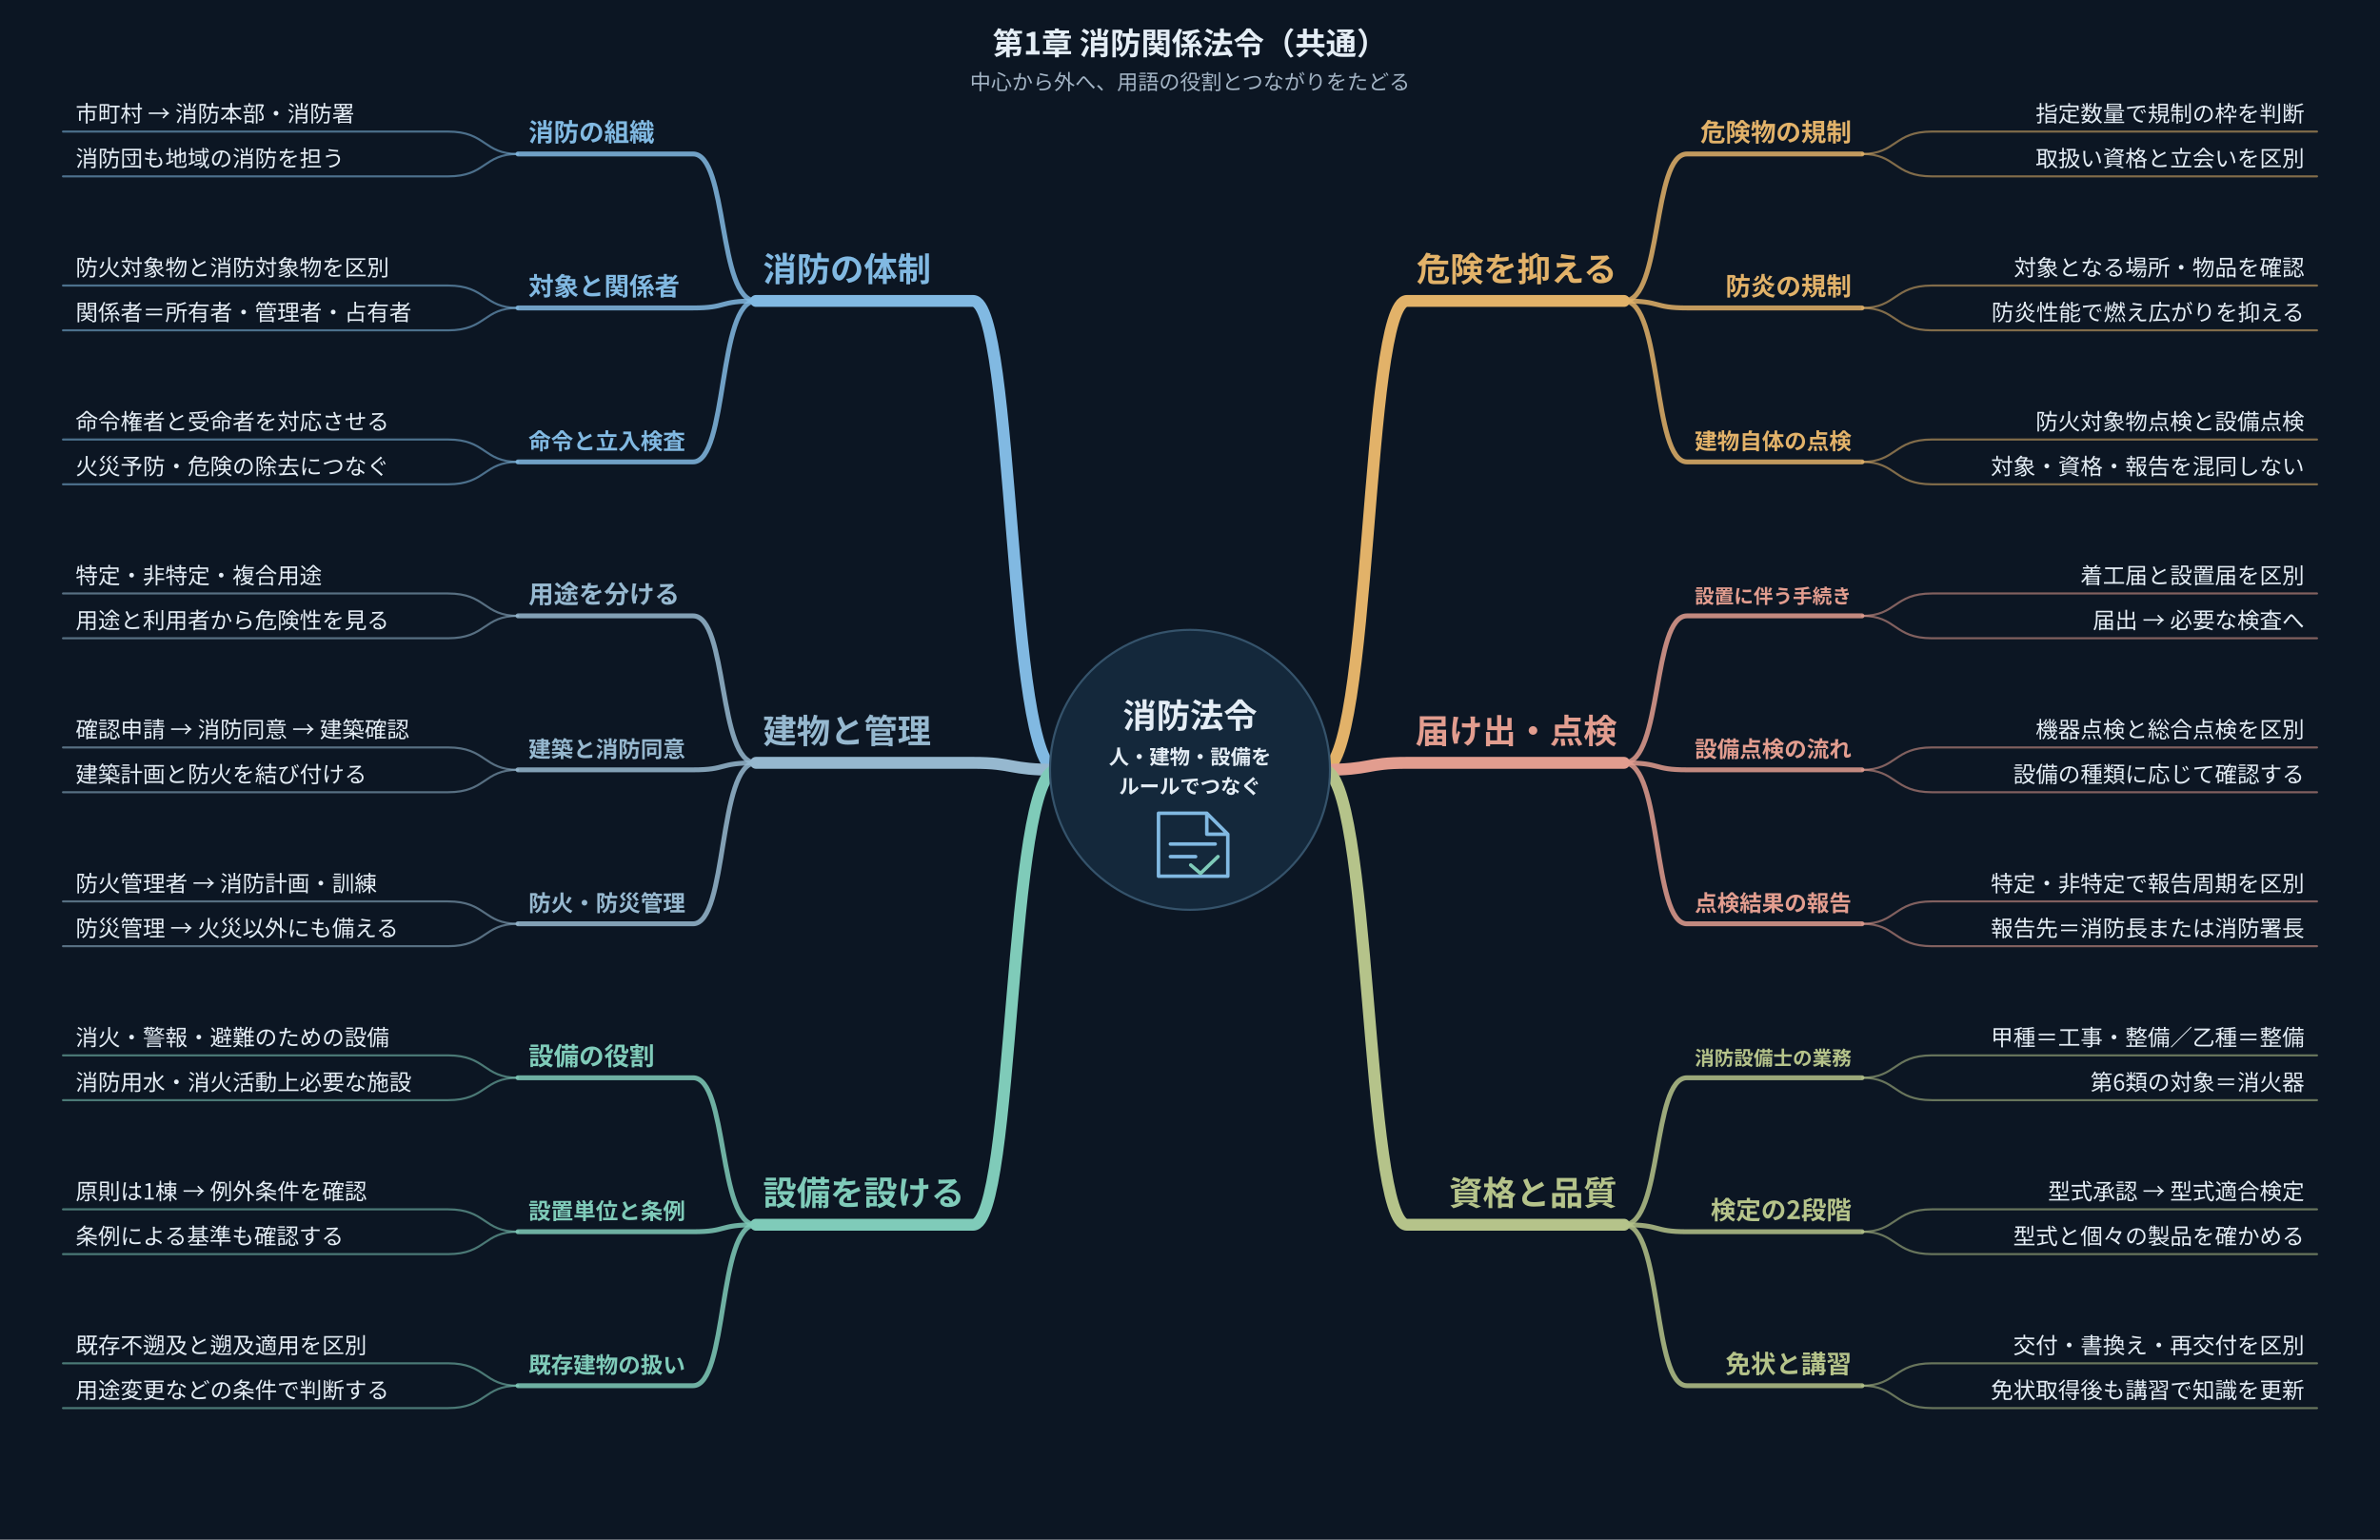
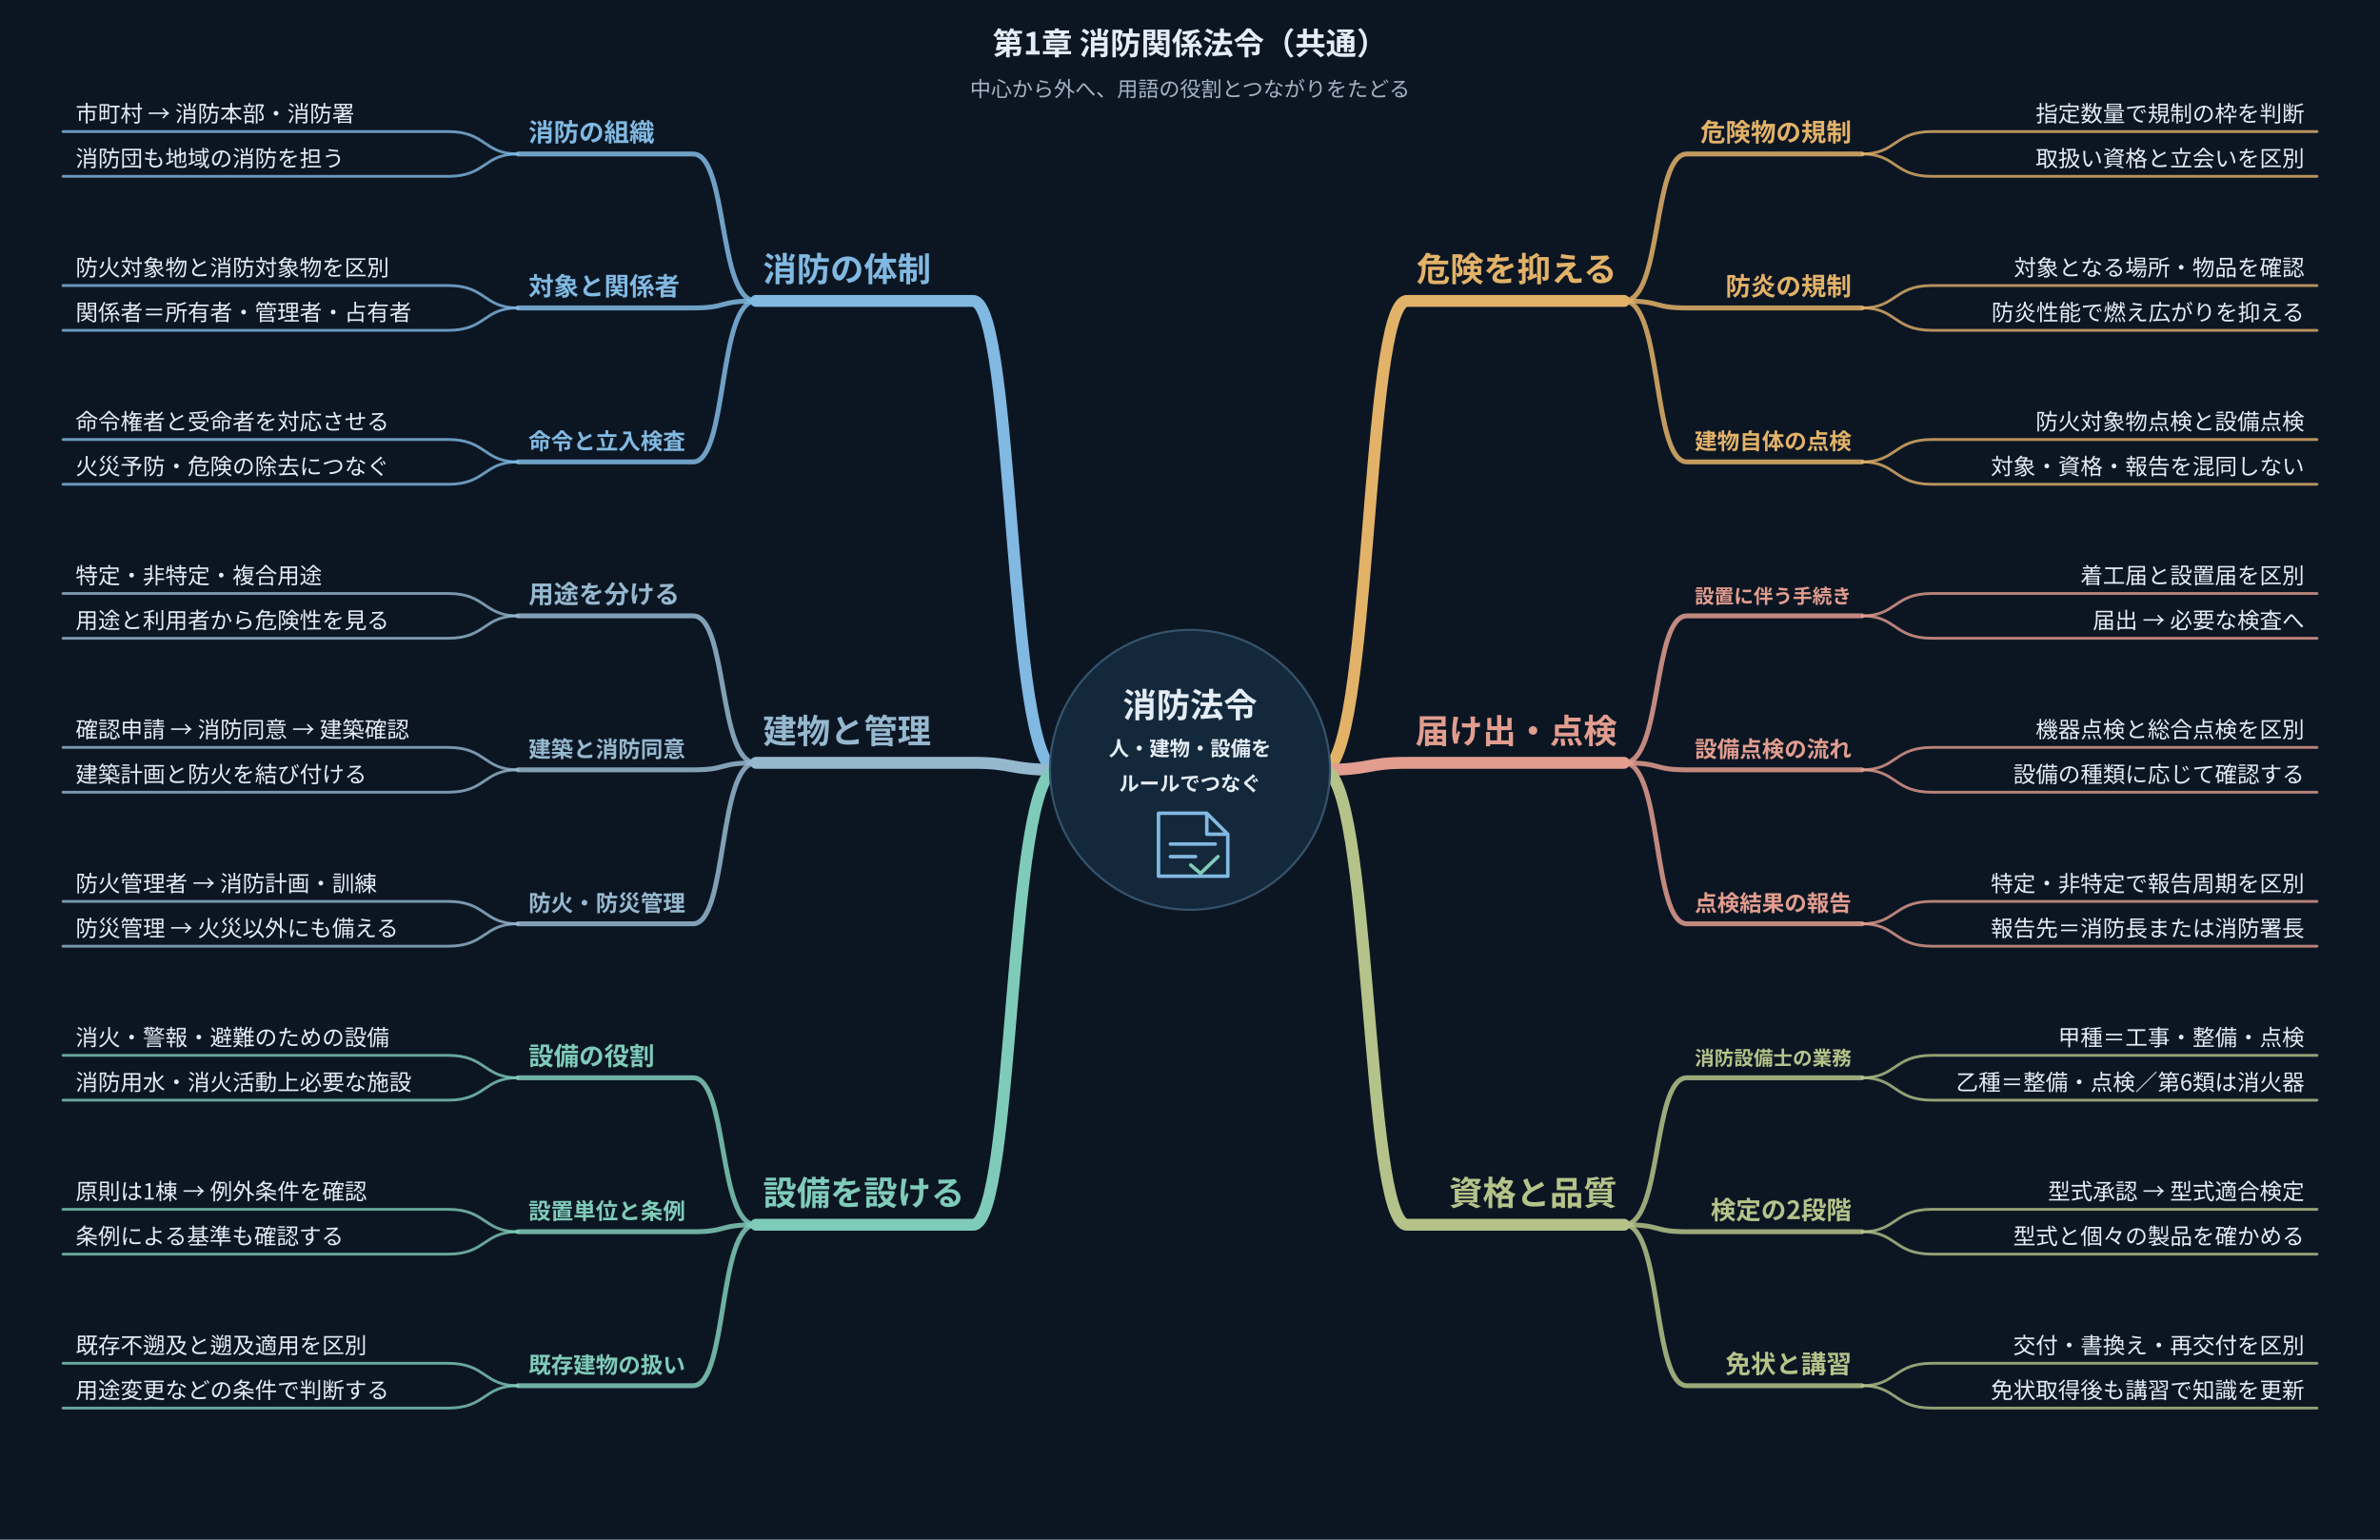
<svg xmlns="http://www.w3.org/2000/svg" width="3400" height="2200" viewBox="0 0 3400 2200" role="img" aria-labelledby="title desc">
  <rect width="3400" height="2200" fill="#0C1623" />
  <g font-family="Meiryo, Noto Sans CJK JP, sans-serif" fill="#E4EDF5" stroke-linecap="round" stroke-linejoin="round">
    <text x="1700" y="78" text-anchor="middle" font-size="44" font-weight="700" fill="#E4EDF5">第1章  消防関係法令（共通）</text>
-     <text x="1700" y="128" text-anchor="middle" font-size="30" font-weight="500" fill="#A3B4C5">中心から外へ、用語の役割とつながりをたどる</text>
+     <text x="1700" y="138" text-anchor="middle" font-size="30" font-weight="500" fill="#A3B4C5">中心から外へ、用語の役割とつながりをたどる</text>
    <path d="M 1510 1100 C 1440 1100 1450 430 1390 430 L 1080 430" fill="none" stroke="#81B9E2" stroke-width="17" opacity="1" />
    <text x="1090" y="402" text-anchor="start" font-size="48" font-weight="700" fill="#81B9E2">消防の体制</text>
    <path d="M 1080 430 C 1025 430 1040 220 990 220 L 740 220" fill="none" stroke="#81B9E2" stroke-width="7" opacity="0.85" />
    <text x="755" y="202" text-anchor="start" font-size="36" font-weight="700" fill="#81B9E2">消防の組織</text>
-     <path d="M 740 220 C 690 220 695 188.0 640 188.0 L 90 188.0" fill="none" stroke="#81B9E2" stroke-width="3" opacity="0.55" />
+     <path d="M 740 220 C 690 220 695 188.0 640 188.0 L 90 188.0" fill="none" stroke="#81B9E2" stroke-width="4" opacity="0.8" />
    <text x="108" y="174.0" text-anchor="start" font-size="32" font-weight="500" fill="#E4EDF5">市町村 → 消防本部・消防署</text>
-     <path d="M 740 220 C 690 220 695 252.0 640 252.0 L 90 252.0" fill="none" stroke="#81B9E2" stroke-width="3" opacity="0.55" />
+     <path d="M 740 220 C 690 220 695 252.0 640 252.0 L 90 252.0" fill="none" stroke="#81B9E2" stroke-width="4" opacity="0.8" />
    <text x="108" y="238.0" text-anchor="start" font-size="32" font-weight="500" fill="#E4EDF5">消防団も地域の消防を担う</text>
    <path d="M 1080 430 C 1025 430 1040 440 990 440 L 740 440" fill="none" stroke="#81B9E2" stroke-width="7" opacity="0.85" />
    <text x="755" y="422" text-anchor="start" font-size="36" font-weight="700" fill="#81B9E2">対象と関係者</text>
-     <path d="M 740 440 C 690 440 695 408.0 640 408.0 L 90 408.0" fill="none" stroke="#81B9E2" stroke-width="3" opacity="0.55" />
+     <path d="M 740 440 C 690 440 695 408.0 640 408.0 L 90 408.0" fill="none" stroke="#81B9E2" stroke-width="4" opacity="0.8" />
    <text x="108" y="394.0" text-anchor="start" font-size="32" font-weight="500" fill="#E4EDF5">防火対象物と消防対象物を区別</text>
-     <path d="M 740 440 C 690 440 695 472.0 640 472.0 L 90 472.0" fill="none" stroke="#81B9E2" stroke-width="3" opacity="0.55" />
+     <path d="M 740 440 C 690 440 695 472.0 640 472.0 L 90 472.0" fill="none" stroke="#81B9E2" stroke-width="4" opacity="0.8" />
    <text x="108" y="458.0" text-anchor="start" font-size="32" font-weight="500" fill="#E4EDF5">関係者＝所有者・管理者・占有者</text>
    <path d="M 1080 430 C 1025 430 1040 660 990 660 L 740 660" fill="none" stroke="#81B9E2" stroke-width="7" opacity="0.85" />
    <text x="755" y="642" text-anchor="start" font-size="32" font-weight="700" fill="#81B9E2">命令と立入検査</text>
-     <path d="M 740 660 C 690 660 695 628.0 640 628.0 L 90 628.0" fill="none" stroke="#81B9E2" stroke-width="3" opacity="0.55" />
+     <path d="M 740 660 C 690 660 695 628.0 640 628.0 L 90 628.0" fill="none" stroke="#81B9E2" stroke-width="4" opacity="0.8" />
    <text x="108" y="614.0" text-anchor="start" font-size="32" font-weight="500" fill="#E4EDF5">命令権者と受命者を対応させる</text>
-     <path d="M 740 660 C 690 660 695 692.0 640 692.0 L 90 692.0" fill="none" stroke="#81B9E2" stroke-width="3" opacity="0.55" />
+     <path d="M 740 660 C 690 660 695 692.0 640 692.0 L 90 692.0" fill="none" stroke="#81B9E2" stroke-width="4" opacity="0.8" />
    <text x="108" y="678.0" text-anchor="start" font-size="32" font-weight="500" fill="#E4EDF5">火災予防・危険の除去につなぐ</text>
    <path d="M 1510 1100 C 1440 1100 1450 1090 1390 1090 L 1080 1090" fill="none" stroke="#96B8CF" stroke-width="17" opacity="1" />
    <text x="1090" y="1062" text-anchor="start" font-size="48" font-weight="700" fill="#96B8CF">建物と管理</text>
    <path d="M 1080 1090 C 1025 1090 1040 880 990 880 L 740 880" fill="none" stroke="#96B8CF" stroke-width="7" opacity="0.85" />
    <text x="755" y="862" text-anchor="start" font-size="36" font-weight="700" fill="#96B8CF">用途を分ける</text>
-     <path d="M 740 880 C 690 880 695 848.0 640 848.0 L 90 848.0" fill="none" stroke="#96B8CF" stroke-width="3" opacity="0.55" />
+     <path d="M 740 880 C 690 880 695 848.0 640 848.0 L 90 848.0" fill="none" stroke="#96B8CF" stroke-width="4" opacity="0.8" />
    <text x="108" y="834.0" text-anchor="start" font-size="32" font-weight="500" fill="#E4EDF5">特定・非特定・複合用途</text>
-     <path d="M 740 880 C 690 880 695 912.0 640 912.0 L 90 912.0" fill="none" stroke="#96B8CF" stroke-width="3" opacity="0.55" />
+     <path d="M 740 880 C 690 880 695 912.0 640 912.0 L 90 912.0" fill="none" stroke="#96B8CF" stroke-width="4" opacity="0.8" />
    <text x="108" y="898.0" text-anchor="start" font-size="32" font-weight="500" fill="#E4EDF5">用途と利用者から危険性を見る</text>
    <path d="M 1080 1090 C 1025 1090 1040 1100 990 1100 L 740 1100" fill="none" stroke="#96B8CF" stroke-width="7" opacity="0.85" />
    <text x="755" y="1082" text-anchor="start" font-size="32" font-weight="700" fill="#96B8CF">建築と消防同意</text>
-     <path d="M 740 1100 C 690 1100 695 1068.0 640 1068.0 L 90 1068.0" fill="none" stroke="#96B8CF" stroke-width="3" opacity="0.55" />
+     <path d="M 740 1100 C 690 1100 695 1068.0 640 1068.0 L 90 1068.0" fill="none" stroke="#96B8CF" stroke-width="4" opacity="0.8" />
    <text x="108" y="1054.0" text-anchor="start" font-size="32" font-weight="500" fill="#E4EDF5">確認申請 → 消防同意 → 建築確認</text>
-     <path d="M 740 1100 C 690 1100 695 1132.0 640 1132.0 L 90 1132.0" fill="none" stroke="#96B8CF" stroke-width="3" opacity="0.55" />
+     <path d="M 740 1100 C 690 1100 695 1132.0 640 1132.0 L 90 1132.0" fill="none" stroke="#96B8CF" stroke-width="4" opacity="0.8" />
    <text x="108" y="1118.0" text-anchor="start" font-size="32" font-weight="500" fill="#E4EDF5">建築計画と防火を結び付ける</text>
    <path d="M 1080 1090 C 1025 1090 1040 1320 990 1320 L 740 1320" fill="none" stroke="#96B8CF" stroke-width="7" opacity="0.85" />
    <text x="755" y="1302" text-anchor="start" font-size="32" font-weight="700" fill="#96B8CF">防火・防災管理</text>
-     <path d="M 740 1320 C 690 1320 695 1288.0 640 1288.0 L 90 1288.0" fill="none" stroke="#96B8CF" stroke-width="3" opacity="0.55" />
+     <path d="M 740 1320 C 690 1320 695 1288.0 640 1288.0 L 90 1288.0" fill="none" stroke="#96B8CF" stroke-width="4" opacity="0.8" />
    <text x="108" y="1274.0" text-anchor="start" font-size="32" font-weight="500" fill="#E4EDF5">防火管理者 → 消防計画・訓練</text>
-     <path d="M 740 1320 C 690 1320 695 1352.0 640 1352.0 L 90 1352.0" fill="none" stroke="#96B8CF" stroke-width="3" opacity="0.55" />
+     <path d="M 740 1320 C 690 1320 695 1352.0 640 1352.0 L 90 1352.0" fill="none" stroke="#96B8CF" stroke-width="4" opacity="0.8" />
    <text x="108" y="1338.0" text-anchor="start" font-size="32" font-weight="500" fill="#E4EDF5">防災管理 → 火災以外にも備える</text>
    <path d="M 1510 1100 C 1440 1100 1450 1750 1390 1750 L 1080 1750" fill="none" stroke="#7FCBB9" stroke-width="17" opacity="1" />
    <text x="1090" y="1722" text-anchor="start" font-size="48" font-weight="700" fill="#7FCBB9">設備を設ける</text>
    <path d="M 1080 1750 C 1025 1750 1040 1540 990 1540 L 740 1540" fill="none" stroke="#7FCBB9" stroke-width="7" opacity="0.85" />
    <text x="755" y="1522" text-anchor="start" font-size="36" font-weight="700" fill="#7FCBB9">設備の役割</text>
-     <path d="M 740 1540 C 690 1540 695 1508.0 640 1508.0 L 90 1508.0" fill="none" stroke="#7FCBB9" stroke-width="3" opacity="0.55" />
+     <path d="M 740 1540 C 690 1540 695 1508.0 640 1508.0 L 90 1508.0" fill="none" stroke="#7FCBB9" stroke-width="4" opacity="0.8" />
    <text x="108" y="1494.0" text-anchor="start" font-size="32" font-weight="500" fill="#E4EDF5">消火・警報・避難のための設備</text>
-     <path d="M 740 1540 C 690 1540 695 1572.0 640 1572.0 L 90 1572.0" fill="none" stroke="#7FCBB9" stroke-width="3" opacity="0.55" />
+     <path d="M 740 1540 C 690 1540 695 1572.0 640 1572.0 L 90 1572.0" fill="none" stroke="#7FCBB9" stroke-width="4" opacity="0.8" />
    <text x="108" y="1558.0" text-anchor="start" font-size="32" font-weight="500" fill="#E4EDF5">消防用水・消火活動上必要な施設</text>
    <path d="M 1080 1750 C 1025 1750 1040 1760 990 1760 L 740 1760" fill="none" stroke="#7FCBB9" stroke-width="7" opacity="0.85" />
    <text x="755" y="1742" text-anchor="start" font-size="32" font-weight="700" fill="#7FCBB9">設置単位と条例</text>
-     <path d="M 740 1760 C 690 1760 695 1728.0 640 1728.0 L 90 1728.0" fill="none" stroke="#7FCBB9" stroke-width="3" opacity="0.55" />
+     <path d="M 740 1760 C 690 1760 695 1728.0 640 1728.0 L 90 1728.0" fill="none" stroke="#7FCBB9" stroke-width="4" opacity="0.8" />
    <text x="108" y="1714.0" text-anchor="start" font-size="32" font-weight="500" fill="#E4EDF5">原則は1棟 → 例外条件を確認</text>
-     <path d="M 740 1760 C 690 1760 695 1792.0 640 1792.0 L 90 1792.0" fill="none" stroke="#7FCBB9" stroke-width="3" opacity="0.55" />
+     <path d="M 740 1760 C 690 1760 695 1792.0 640 1792.0 L 90 1792.0" fill="none" stroke="#7FCBB9" stroke-width="4" opacity="0.8" />
    <text x="108" y="1778.0" text-anchor="start" font-size="32" font-weight="500" fill="#E4EDF5">条例による基準も確認する</text>
    <path d="M 1080 1750 C 1025 1750 1040 1980 990 1980 L 740 1980" fill="none" stroke="#7FCBB9" stroke-width="7" opacity="0.85" />
    <text x="755" y="1962" text-anchor="start" font-size="32" font-weight="700" fill="#7FCBB9">既存建物の扱い</text>
-     <path d="M 740 1980 C 690 1980 695 1948.0 640 1948.0 L 90 1948.0" fill="none" stroke="#7FCBB9" stroke-width="3" opacity="0.55" />
+     <path d="M 740 1980 C 690 1980 695 1948.0 640 1948.0 L 90 1948.0" fill="none" stroke="#7FCBB9" stroke-width="4" opacity="0.8" />
    <text x="108" y="1934.0" text-anchor="start" font-size="32" font-weight="500" fill="#E4EDF5">既存不遡及と遡及適用を区別</text>
-     <path d="M 740 1980 C 690 1980 695 2012.0 640 2012.0 L 90 2012.0" fill="none" stroke="#7FCBB9" stroke-width="3" opacity="0.55" />
+     <path d="M 740 1980 C 690 1980 695 2012.0 640 2012.0 L 90 2012.0" fill="none" stroke="#7FCBB9" stroke-width="4" opacity="0.8" />
    <text x="108" y="1998.0" text-anchor="start" font-size="32" font-weight="500" fill="#E4EDF5">用途変更などの条件で判断する</text>
    <path d="M 1890 1100 C 1960 1100 1950 430 2010 430 L 2320 430" fill="none" stroke="#E2B269" stroke-width="17" opacity="1" />
    <text x="2310" y="402" text-anchor="end" font-size="48" font-weight="700" fill="#E2B269">危険を抑える</text>
    <path d="M 2320 430 C 2375 430 2360 220 2410 220 L 2660 220" fill="none" stroke="#E2B269" stroke-width="7" opacity="0.85" />
    <text x="2645" y="202" text-anchor="end" font-size="36" font-weight="700" fill="#E2B269">危険物の規制</text>
-     <path d="M 2660 220 C 2710 220 2705 188.0 2760 188.0 L 3310 188.0" fill="none" stroke="#E2B269" stroke-width="3" opacity="0.55" />
+     <path d="M 2660 220 C 2710 220 2705 188.0 2760 188.0 L 3310 188.0" fill="none" stroke="#E2B269" stroke-width="4" opacity="0.8" />
    <text x="3292" y="174.0" text-anchor="end" font-size="32" font-weight="500" fill="#E4EDF5">指定数量で規制の枠を判断</text>
-     <path d="M 2660 220 C 2710 220 2705 252.0 2760 252.0 L 3310 252.0" fill="none" stroke="#E2B269" stroke-width="3" opacity="0.55" />
+     <path d="M 2660 220 C 2710 220 2705 252.0 2760 252.0 L 3310 252.0" fill="none" stroke="#E2B269" stroke-width="4" opacity="0.8" />
    <text x="3292" y="238.0" text-anchor="end" font-size="32" font-weight="500" fill="#E4EDF5">取扱い資格と立会いを区別</text>
    <path d="M 2320 430 C 2375 430 2360 440 2410 440 L 2660 440" fill="none" stroke="#E2B269" stroke-width="7" opacity="0.85" />
    <text x="2645" y="422" text-anchor="end" font-size="36" font-weight="700" fill="#E2B269">防炎の規制</text>
-     <path d="M 2660 440 C 2710 440 2705 408.0 2760 408.0 L 3310 408.0" fill="none" stroke="#E2B269" stroke-width="3" opacity="0.55" />
+     <path d="M 2660 440 C 2710 440 2705 408.0 2760 408.0 L 3310 408.0" fill="none" stroke="#E2B269" stroke-width="4" opacity="0.8" />
    <text x="3292" y="394.0" text-anchor="end" font-size="32" font-weight="500" fill="#E4EDF5">対象となる場所・物品を確認</text>
-     <path d="M 2660 440 C 2710 440 2705 472.0 2760 472.0 L 3310 472.0" fill="none" stroke="#E2B269" stroke-width="3" opacity="0.55" />
+     <path d="M 2660 440 C 2710 440 2705 472.0 2760 472.0 L 3310 472.0" fill="none" stroke="#E2B269" stroke-width="4" opacity="0.8" />
    <text x="3292" y="458.0" text-anchor="end" font-size="32" font-weight="500" fill="#E4EDF5">防炎性能で燃え広がりを抑える</text>
    <path d="M 2320 430 C 2375 430 2360 660 2410 660 L 2660 660" fill="none" stroke="#E2B269" stroke-width="7" opacity="0.85" />
    <text x="2645" y="642" text-anchor="end" font-size="32" font-weight="700" fill="#E2B269">建物自体の点検</text>
-     <path d="M 2660 660 C 2710 660 2705 628.0 2760 628.0 L 3310 628.0" fill="none" stroke="#E2B269" stroke-width="3" opacity="0.55" />
+     <path d="M 2660 660 C 2710 660 2705 628.0 2760 628.0 L 3310 628.0" fill="none" stroke="#E2B269" stroke-width="4" opacity="0.8" />
    <text x="3292" y="614.0" text-anchor="end" font-size="32" font-weight="500" fill="#E4EDF5">防火対象物点検と設備点検</text>
-     <path d="M 2660 660 C 2710 660 2705 692.0 2760 692.0 L 3310 692.0" fill="none" stroke="#E2B269" stroke-width="3" opacity="0.55" />
+     <path d="M 2660 660 C 2710 660 2705 692.0 2760 692.0 L 3310 692.0" fill="none" stroke="#E2B269" stroke-width="4" opacity="0.8" />
    <text x="3292" y="678.0" text-anchor="end" font-size="32" font-weight="500" fill="#E4EDF5">対象・資格・報告を混同しない</text>
    <path d="M 1890 1100 C 1960 1100 1950 1090 2010 1090 L 2320 1090" fill="none" stroke="#E29D8F" stroke-width="17" opacity="1" />
    <text x="2310" y="1062" text-anchor="end" font-size="48" font-weight="700" fill="#E29D8F">届け出・点検</text>
    <path d="M 2320 1090 C 2375 1090 2360 880 2410 880 L 2660 880" fill="none" stroke="#E29D8F" stroke-width="7" opacity="0.85" />
    <text x="2645" y="862" text-anchor="end" font-size="28" font-weight="700" fill="#E29D8F">設置に伴う手続き</text>
-     <path d="M 2660 880 C 2710 880 2705 848.0 2760 848.0 L 3310 848.0" fill="none" stroke="#E29D8F" stroke-width="3" opacity="0.55" />
+     <path d="M 2660 880 C 2710 880 2705 848.0 2760 848.0 L 3310 848.0" fill="none" stroke="#E29D8F" stroke-width="4" opacity="0.8" />
    <text x="3292" y="834.0" text-anchor="end" font-size="32" font-weight="500" fill="#E4EDF5">着工届と設置届を区別</text>
-     <path d="M 2660 880 C 2710 880 2705 912.0 2760 912.0 L 3310 912.0" fill="none" stroke="#E29D8F" stroke-width="3" opacity="0.55" />
+     <path d="M 2660 880 C 2710 880 2705 912.0 2760 912.0 L 3310 912.0" fill="none" stroke="#E29D8F" stroke-width="4" opacity="0.8" />
    <text x="3292" y="898.0" text-anchor="end" font-size="32" font-weight="500" fill="#E4EDF5">届出 → 必要な検査へ</text>
    <path d="M 2320 1090 C 2375 1090 2360 1100 2410 1100 L 2660 1100" fill="none" stroke="#E29D8F" stroke-width="7" opacity="0.85" />
    <text x="2645" y="1082" text-anchor="end" font-size="32" font-weight="700" fill="#E29D8F">設備点検の流れ</text>
-     <path d="M 2660 1100 C 2710 1100 2705 1068.0 2760 1068.0 L 3310 1068.0" fill="none" stroke="#E29D8F" stroke-width="3" opacity="0.55" />
+     <path d="M 2660 1100 C 2710 1100 2705 1068.0 2760 1068.0 L 3310 1068.0" fill="none" stroke="#E29D8F" stroke-width="4" opacity="0.8" />
    <text x="3292" y="1054.0" text-anchor="end" font-size="32" font-weight="500" fill="#E4EDF5">機器点検と総合点検を区別</text>
-     <path d="M 2660 1100 C 2710 1100 2705 1132.0 2760 1132.0 L 3310 1132.0" fill="none" stroke="#E29D8F" stroke-width="3" opacity="0.55" />
+     <path d="M 2660 1100 C 2710 1100 2705 1132.0 2760 1132.0 L 3310 1132.0" fill="none" stroke="#E29D8F" stroke-width="4" opacity="0.8" />
    <text x="3292" y="1118.0" text-anchor="end" font-size="32" font-weight="500" fill="#E4EDF5">設備の種類に応じて確認する</text>
    <path d="M 2320 1090 C 2375 1090 2360 1320 2410 1320 L 2660 1320" fill="none" stroke="#E29D8F" stroke-width="7" opacity="0.85" />
    <text x="2645" y="1302" text-anchor="end" font-size="32" font-weight="700" fill="#E29D8F">点検結果の報告</text>
-     <path d="M 2660 1320 C 2710 1320 2705 1288.0 2760 1288.0 L 3310 1288.0" fill="none" stroke="#E29D8F" stroke-width="3" opacity="0.55" />
+     <path d="M 2660 1320 C 2710 1320 2705 1288.0 2760 1288.0 L 3310 1288.0" fill="none" stroke="#E29D8F" stroke-width="4" opacity="0.8" />
    <text x="3292" y="1274.0" text-anchor="end" font-size="32" font-weight="500" fill="#E4EDF5">特定・非特定で報告周期を区別</text>
-     <path d="M 2660 1320 C 2710 1320 2705 1352.0 2760 1352.0 L 3310 1352.0" fill="none" stroke="#E29D8F" stroke-width="3" opacity="0.55" />
+     <path d="M 2660 1320 C 2710 1320 2705 1352.0 2760 1352.0 L 3310 1352.0" fill="none" stroke="#E29D8F" stroke-width="4" opacity="0.8" />
    <text x="3292" y="1338.0" text-anchor="end" font-size="32" font-weight="500" fill="#E4EDF5">報告先＝消防長または消防署長</text>
    <path d="M 1890 1100 C 1960 1100 1950 1750 2010 1750 L 2320 1750" fill="none" stroke="#B5C38A" stroke-width="17" opacity="1" />
    <text x="2310" y="1722" text-anchor="end" font-size="48" font-weight="700" fill="#B5C38A">資格と品質</text>
    <path d="M 2320 1750 C 2375 1750 2360 1540 2410 1540 L 2660 1540" fill="none" stroke="#B5C38A" stroke-width="7" opacity="0.85" />
    <text x="2645" y="1522" text-anchor="end" font-size="28" font-weight="700" fill="#B5C38A">消防設備士の業務</text>
-     <path d="M 2660 1540 C 2710 1540 2705 1508.0 2760 1508.0 L 3310 1508.0" fill="none" stroke="#B5C38A" stroke-width="3" opacity="0.55" />
-     <text x="3292" y="1494.0" text-anchor="end" font-size="32" font-weight="500" fill="#E4EDF5">甲種＝工事・整備／乙種＝整備</text>
-     <path d="M 2660 1540 C 2710 1540 2705 1572.0 2760 1572.0 L 3310 1572.0" fill="none" stroke="#B5C38A" stroke-width="3" opacity="0.55" />
-     <text x="3292" y="1558.0" text-anchor="end" font-size="32" font-weight="500" fill="#E4EDF5">第6類の対象＝消火器</text>
+     <path d="M 2660 1540 C 2710 1540 2705 1508.0 2760 1508.0 L 3310 1508.0" fill="none" stroke="#B5C38A" stroke-width="4" opacity="0.8" />
+     <text x="3292" y="1494.0" text-anchor="end" font-size="32" font-weight="500" fill="#E4EDF5">甲種＝工事・整備・点検</text>
+     <path d="M 2660 1540 C 2710 1540 2705 1572.0 2760 1572.0 L 3310 1572.0" fill="none" stroke="#B5C38A" stroke-width="4" opacity="0.8" />
+     <text x="3292" y="1558.0" text-anchor="end" font-size="32" font-weight="500" fill="#E4EDF5">乙種＝整備・点検／第6類は消火器</text>
    <path d="M 2320 1750 C 2375 1750 2360 1760 2410 1760 L 2660 1760" fill="none" stroke="#B5C38A" stroke-width="7" opacity="0.85" />
    <text x="2645" y="1742" text-anchor="end" font-size="36" font-weight="700" fill="#B5C38A">検定の2段階</text>
-     <path d="M 2660 1760 C 2710 1760 2705 1728.0 2760 1728.0 L 3310 1728.0" fill="none" stroke="#B5C38A" stroke-width="3" opacity="0.55" />
+     <path d="M 2660 1760 C 2710 1760 2705 1728.0 2760 1728.0 L 3310 1728.0" fill="none" stroke="#B5C38A" stroke-width="4" opacity="0.8" />
    <text x="3292" y="1714.0" text-anchor="end" font-size="32" font-weight="500" fill="#E4EDF5">型式承認 → 型式適合検定</text>
-     <path d="M 2660 1760 C 2710 1760 2705 1792.0 2760 1792.0 L 3310 1792.0" fill="none" stroke="#B5C38A" stroke-width="3" opacity="0.55" />
+     <path d="M 2660 1760 C 2710 1760 2705 1792.0 2760 1792.0 L 3310 1792.0" fill="none" stroke="#B5C38A" stroke-width="4" opacity="0.8" />
    <text x="3292" y="1778.0" text-anchor="end" font-size="32" font-weight="500" fill="#E4EDF5">型式と個々の製品を確かめる</text>
    <path d="M 2320 1750 C 2375 1750 2360 1980 2410 1980 L 2660 1980" fill="none" stroke="#B5C38A" stroke-width="7" opacity="0.85" />
    <text x="2645" y="1962" text-anchor="end" font-size="36" font-weight="700" fill="#B5C38A">免状と講習</text>
-     <path d="M 2660 1980 C 2710 1980 2705 1948.0 2760 1948.0 L 3310 1948.0" fill="none" stroke="#B5C38A" stroke-width="3" opacity="0.55" />
+     <path d="M 2660 1980 C 2710 1980 2705 1948.0 2760 1948.0 L 3310 1948.0" fill="none" stroke="#B5C38A" stroke-width="4" opacity="0.8" />
    <text x="3292" y="1934.0" text-anchor="end" font-size="32" font-weight="500" fill="#E4EDF5">交付・書換え・再交付を区別</text>
-     <path d="M 2660 1980 C 2710 1980 2705 2012.0 2760 2012.0 L 3310 2012.0" fill="none" stroke="#B5C38A" stroke-width="3" opacity="0.55" />
+     <path d="M 2660 1980 C 2710 1980 2705 2012.0 2760 2012.0 L 3310 2012.0" fill="none" stroke="#B5C38A" stroke-width="4" opacity="0.8" />
    <text x="3292" y="1998.0" text-anchor="end" font-size="32" font-weight="500" fill="#E4EDF5">免状取得後も講習で知識を更新</text>
    <circle cx="1700" cy="1100" r="200" fill="#14283B" stroke="#35536B" stroke-width="3" />
-     <text x="1700" y="1040" text-anchor="middle" font-size="48" font-weight="700" fill="#E4EDF5">消防法令</text>
-     <text x="1700" y="1092" text-anchor="middle" font-size="29" font-weight="600" fill="#E4EDF5">人・建物・設備を</text>
-     <text x="1700" y="1134" text-anchor="middle" font-size="29" font-weight="600" fill="#E4EDF5">ルールでつなぐ</text>
+     <text x="1700" y="1025" text-anchor="middle" font-size="48" font-weight="700" fill="#E4EDF5">消防法令</text>
+     <text x="1700" y="1080" text-anchor="middle" font-size="29" font-weight="600" fill="#E4EDF5">人・建物・設備を</text>
+     <text x="1700" y="1130" text-anchor="middle" font-size="29" font-weight="600" fill="#E4EDF5">ルールでつなぐ</text>
    <path d="M 1655 1162 L 1724 1162 L 1754 1192 L 1754 1252 L 1655 1252 Z M 1724 1162 L 1724 1192 L 1754 1192 M 1672 1206 L 1736 1206 M 1672 1224 L 1708 1224" fill="none" stroke="#81B9E2" stroke-width="5" opacity="1" />
    <path d="M 1701 1236 L 1715 1248 L 1740 1224" fill="none" stroke="#7FCBB9" stroke-width="5" opacity="1" />
  </g>
</svg>
